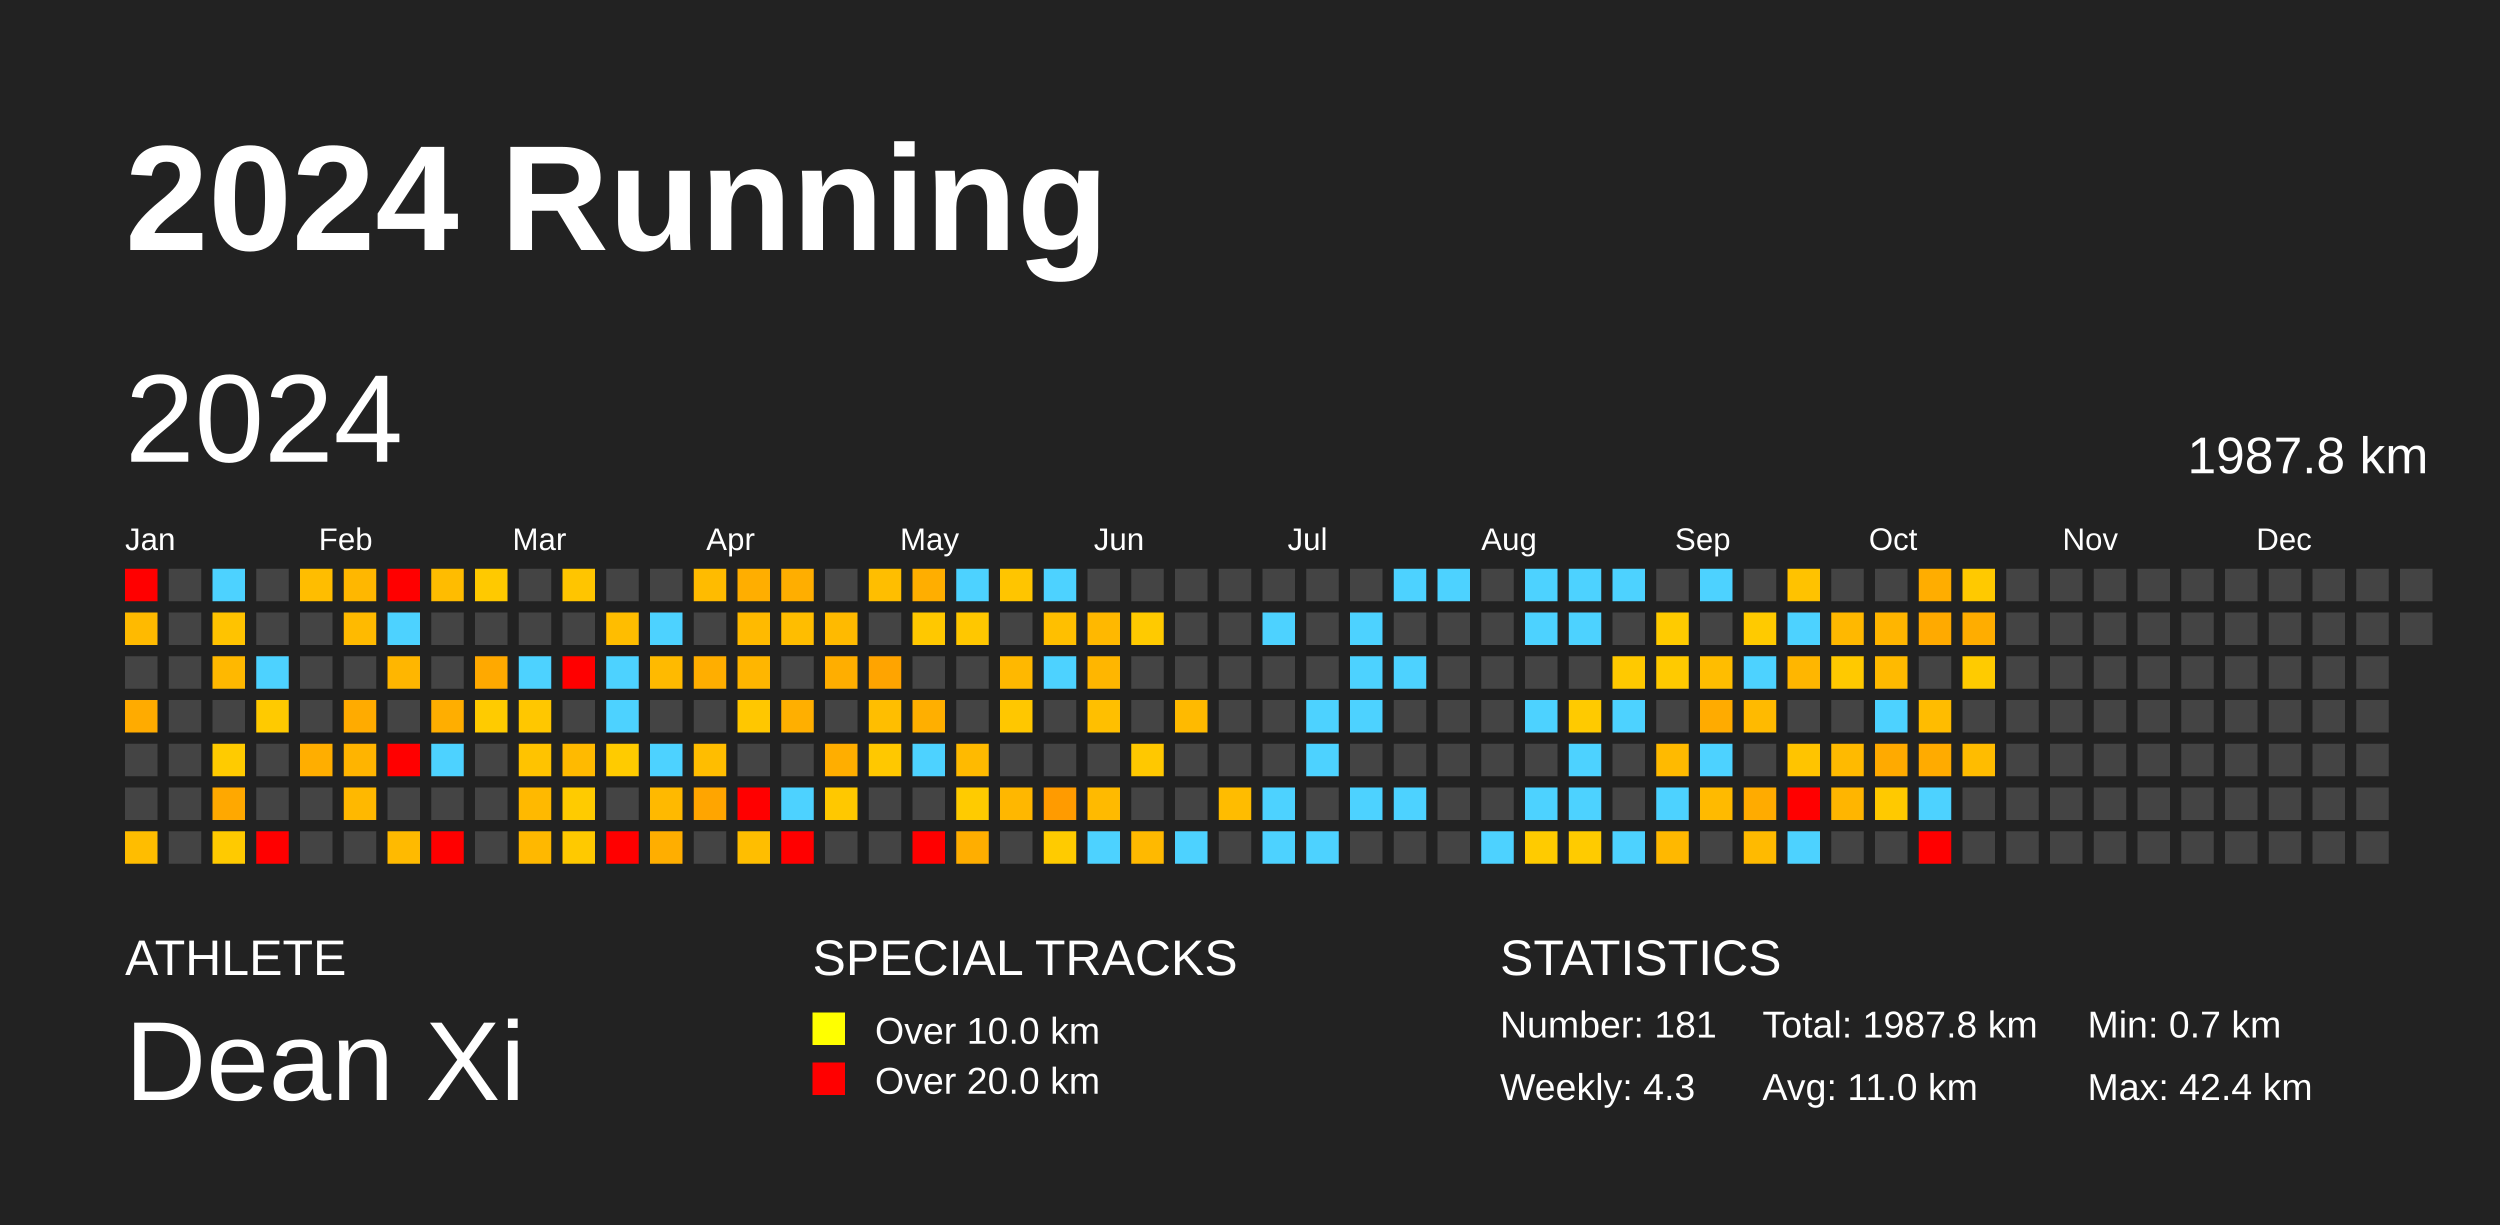
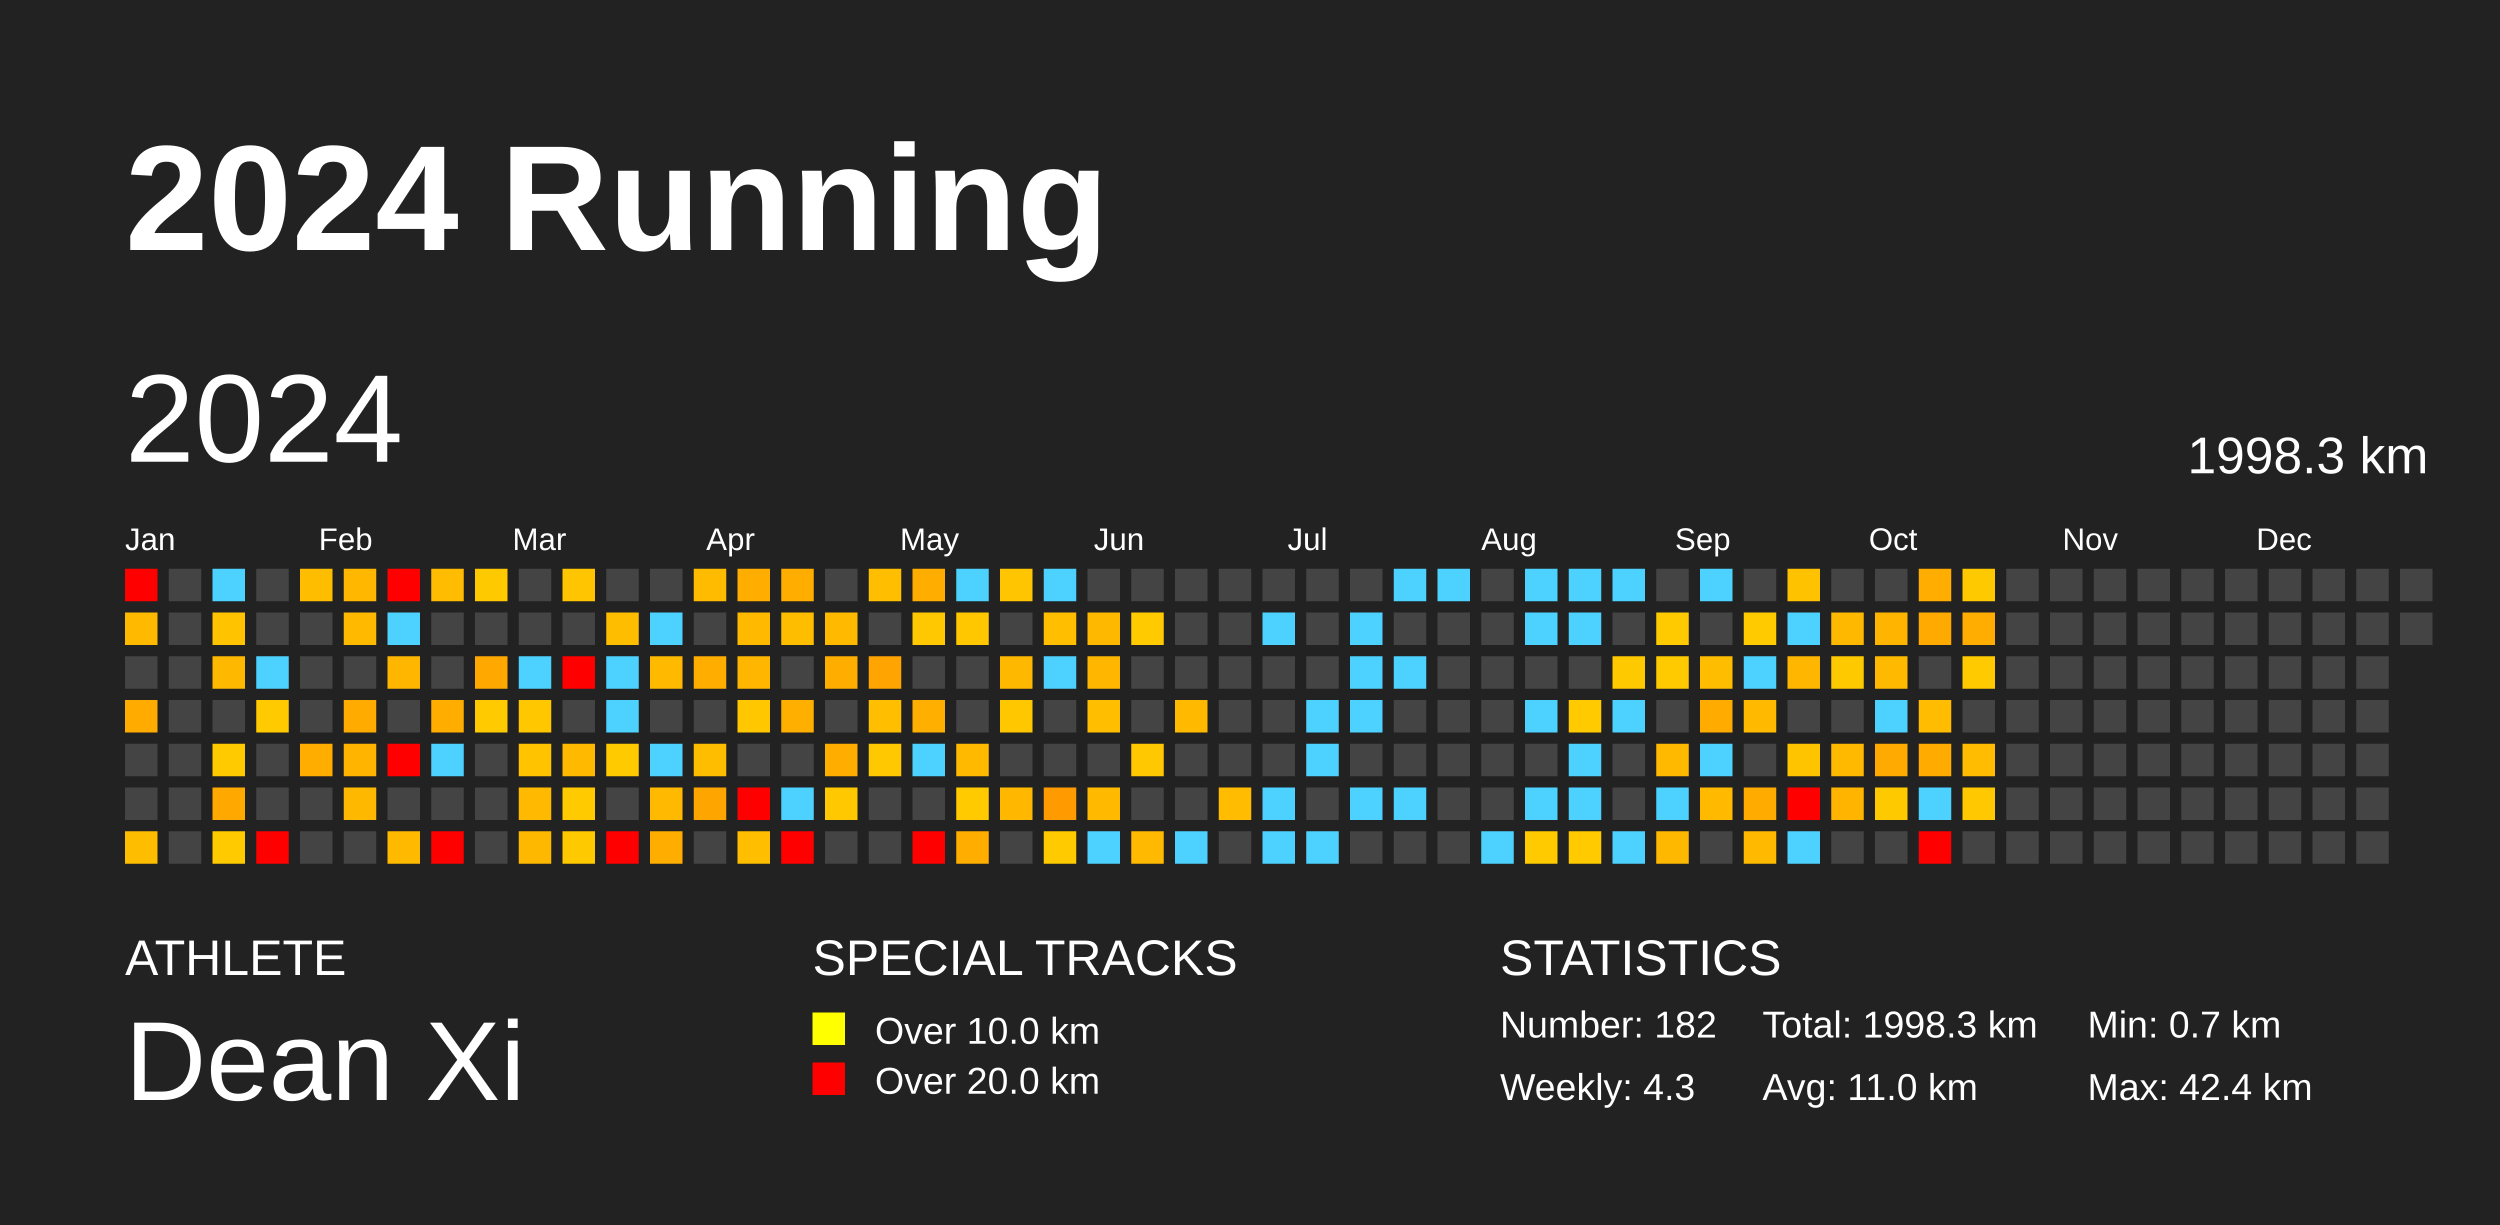
<svg xmlns="http://www.w3.org/2000/svg" baseProfile="full" height="98mm" version="1.1" viewBox="0,0,200,98" width="200mm">
  <defs />
  <rect fill="#222222" height="98" width="200" x="0" y="0" />
  <text fill="#FFFFFF" style="font-size:12px; font-family:Arial; font-weight:bold;" x="10" y="20">2024 Running</text>
  <text fill="#FFFFFF" style="font-size:4px; font-family:Arial" x="10" y="78">ATHLETE</text>
  <text fill="#FFFFFF" style="font-size:9px; font-family:Arial" x="10" y="88">Dean Xi</text>
  <text fill="#FFFFFF" style="font-size:4px; font-family:Arial" x="65" y="78">SPECIAL TRACKS</text>
  <rect fill="yellow" height="2.6" width="2.6" x="65" y="81" />
  <text fill="#FFFFFF" style="font-size:3px; font-family:Arial" x="70" y="83.5">Over 10.0 km</text>
  <rect fill="red" height="2.6" width="2.6" x="65" y="85" />
  <text fill="#FFFFFF" style="font-size:3px; font-family:Arial" x="70" y="87.5">Over 20.0 km</text>
  <text fill="#FFFFFF" style="font-size:4px; font-family:Arial" x="120" y="78">STATISTICS</text>
-   <text fill="#FFFFFF" style="font-size:3px; font-family:Arial" x="120" y="83">Number: 181</text>
+   <text fill="#FFFFFF" style="font-size:3px; font-family:Arial" x="120" y="83">Number: 182</text>
  <text fill="#FFFFFF" style="font-size:3px; font-family:Arial" x="120" y="88">Weekly: 4.3</text>
-   <text fill="#FFFFFF" style="font-size:3px; font-family:Arial" x="141" y="83">Total: 1987.8 km</text>
+   <text fill="#FFFFFF" style="font-size:3px; font-family:Arial" x="141" y="83">Total: 1998.3 km</text>
  <text fill="#FFFFFF" style="font-size:3px; font-family:Arial" x="141" y="88">Avg: 11.0 km</text>
  <text fill="#FFFFFF" style="font-size:3px; font-family:Arial" x="167" y="83">Min: 0.7 km</text>
  <text fill="#FFFFFF" style="font-size:3px; font-family:Arial" x="167" y="88">Max: 42.4 km</text>
  <text dominant-baseline="hanging" fill="#FFFFFF" style="font-size:10.0px; font-family:Arial;" x="10" y="30">2024</text>
-   <text dominant-baseline="hanging" fill="#FFFFFF" style="font-size:4.125px; font-family:Arial;" x="175" y="35">1987.8 km</text>
+   <text dominant-baseline="hanging" fill="#FFFFFF" style="font-size:4.125px; font-family:Arial;" x="175" y="35">1998.3 km</text>
  <text fill="#FFFFFF" style="font-size:2.5px; font-family:Arial" x="10.0" y="44">Jan</text>
  <text fill="#FFFFFF" style="font-size:2.5px; font-family:Arial" x="25.5" y="44">Feb</text>
  <text fill="#FFFFFF" style="font-size:2.5px; font-family:Arial" x="41.0" y="44">Mar</text>
  <text fill="#FFFFFF" style="font-size:2.5px; font-family:Arial" x="56.5" y="44">Apr</text>
  <text fill="#FFFFFF" style="font-size:2.5px; font-family:Arial" x="72.0" y="44">May</text>
  <text fill="#FFFFFF" style="font-size:2.5px; font-family:Arial" x="87.5" y="44">Jun</text>
  <text fill="#FFFFFF" style="font-size:2.5px; font-family:Arial" x="103.0" y="44">Jul</text>
  <text fill="#FFFFFF" style="font-size:2.5px; font-family:Arial" x="118.5" y="44">Aug</text>
  <text fill="#FFFFFF" style="font-size:2.5px; font-family:Arial" x="134.0" y="44">Sep</text>
  <text fill="#FFFFFF" style="font-size:2.5px; font-family:Arial" x="149.5" y="44">Oct</text>
  <text fill="#FFFFFF" style="font-size:2.5px; font-family:Arial" x="165.0" y="44">Nov</text>
  <text fill="#FFFFFF" style="font-size:2.5px; font-family:Arial" x="180.5" y="44">Dec</text>
  <rect fill="red" height="2.6" width="2.6" x="10.0" y="45.5" />
  <rect fill="#ffba00" height="2.6" width="2.6" x="10.0" y="49.0" />
  <rect fill="#444444" height="2.6" width="2.6" x="10.0" y="52.5" />
  <rect fill="#ffab00" height="2.6" width="2.6" x="10.0" y="56.0" />
  <rect fill="#444444" height="2.6" width="2.6" x="10.0" y="59.5" />
  <rect fill="#444444" height="2.6" width="2.6" x="10.0" y="63.0" />
  <rect fill="#ffbd00" height="2.6" width="2.6" x="10.0" y="66.5" />
  <rect fill="#444444" height="2.6" width="2.6" x="13.5" y="45.5" />
  <rect fill="#444444" height="2.6" width="2.6" x="13.5" y="49.0" />
  <rect fill="#444444" height="2.6" width="2.6" x="13.5" y="52.5" />
  <rect fill="#444444" height="2.6" width="2.6" x="13.5" y="56.0" />
  <rect fill="#444444" height="2.6" width="2.6" x="13.5" y="59.5" />
  <rect fill="#444444" height="2.6" width="2.6" x="13.5" y="63.0" />
  <rect fill="#444444" height="2.6" width="2.6" x="13.5" y="66.5" />
  <rect fill="#4dd2ff" height="2.6" width="2.6" x="17.0" y="45.5" />
  <rect fill="#ffc300" height="2.6" width="2.6" x="17.0" y="49.0" />
  <rect fill="#ffb800" height="2.6" width="2.6" x="17.0" y="52.5" />
  <rect fill="#444444" height="2.6" width="2.6" x="17.0" y="56.0" />
  <rect fill="#ffcb00" height="2.6" width="2.6" x="17.0" y="59.5" />
  <rect fill="#ffa800" height="2.6" width="2.6" x="17.0" y="63.0" />
  <rect fill="#ffca00" height="2.6" width="2.6" x="17.0" y="66.5" />
  <rect fill="#444444" height="2.6" width="2.6" x="20.5" y="45.5" />
  <rect fill="#444444" height="2.6" width="2.6" x="20.5" y="49.0" />
  <rect fill="#4dd2ff" height="2.6" width="2.6" x="20.5" y="52.5" />
  <rect fill="#ffca00" height="2.6" width="2.6" x="20.5" y="56.0" />
  <rect fill="#444444" height="2.6" width="2.6" x="20.5" y="59.5" />
  <rect fill="#444444" height="2.6" width="2.6" x="20.5" y="63.0" />
  <rect fill="red" height="2.6" width="2.6" x="20.5" y="66.5" />
  <rect fill="#ffbd00" height="2.6" width="2.6" x="24.0" y="45.5" />
  <rect fill="#444444" height="2.6" width="2.6" x="24.0" y="49.0" />
  <rect fill="#444444" height="2.6" width="2.6" x="24.0" y="52.5" />
  <rect fill="#444444" height="2.6" width="2.6" x="24.0" y="56.0" />
  <rect fill="#ffae00" height="2.6" width="2.6" x="24.0" y="59.5" />
  <rect fill="#444444" height="2.6" width="2.6" x="24.0" y="63.0" />
  <rect fill="#444444" height="2.6" width="2.6" x="24.0" y="66.5" />
  <rect fill="#ffb700" height="2.6" width="2.6" x="27.5" y="45.5" />
  <rect fill="#ffba00" height="2.6" width="2.6" x="27.5" y="49.0" />
  <rect fill="#444444" height="2.6" width="2.6" x="27.5" y="52.5" />
  <rect fill="#ffab00" height="2.6" width="2.6" x="27.5" y="56.0" />
  <rect fill="#ffb400" height="2.6" width="2.6" x="27.5" y="59.5" />
  <rect fill="#ffb800" height="2.6" width="2.6" x="27.5" y="63.0" />
  <rect fill="#444444" height="2.6" width="2.6" x="27.5" y="66.5" />
  <rect fill="red" height="2.6" width="2.6" x="31.0" y="45.5" />
  <rect fill="#4dd2ff" height="2.6" width="2.6" x="31.0" y="49.0" />
  <rect fill="#ffb600" height="2.6" width="2.6" x="31.0" y="52.5" />
  <rect fill="#444444" height="2.6" width="2.6" x="31.0" y="56.0" />
  <rect fill="red" height="2.6" width="2.6" x="31.0" y="59.5" />
  <rect fill="#444444" height="2.6" width="2.6" x="31.0" y="63.0" />
  <rect fill="#ffba00" height="2.6" width="2.6" x="31.0" y="66.5" />
  <rect fill="#ffbc00" height="2.6" width="2.6" x="34.5" y="45.5" />
  <rect fill="#444444" height="2.6" width="2.6" x="34.5" y="49.0" />
  <rect fill="#444444" height="2.6" width="2.6" x="34.5" y="52.5" />
  <rect fill="#ffae00" height="2.6" width="2.6" x="34.5" y="56.0" />
  <rect fill="#4dd2ff" height="2.6" width="2.6" x="34.5" y="59.5" />
  <rect fill="#444444" height="2.6" width="2.6" x="34.5" y="63.0" />
  <rect fill="red" height="2.6" width="2.6" x="34.5" y="66.5" />
  <rect fill="#ffc900" height="2.6" width="2.6" x="38.0" y="45.5" />
  <rect fill="#444444" height="2.6" width="2.6" x="38.0" y="49.0" />
  <rect fill="#ffa900" height="2.6" width="2.6" x="38.0" y="52.5" />
  <rect fill="#ffcb00" height="2.6" width="2.6" x="38.0" y="56.0" />
  <rect fill="#444444" height="2.6" width="2.6" x="38.0" y="59.5" />
  <rect fill="#444444" height="2.6" width="2.6" x="38.0" y="63.0" />
  <rect fill="#444444" height="2.6" width="2.6" x="38.0" y="66.5" />
  <rect fill="#444444" height="2.6" width="2.6" x="41.5" y="45.5" />
  <rect fill="#444444" height="2.6" width="2.6" x="41.5" y="49.0" />
  <rect fill="#4dd2ff" height="2.6" width="2.6" x="41.5" y="52.5" />
  <rect fill="#ffc700" height="2.6" width="2.6" x="41.5" y="56.0" />
  <rect fill="#ffc300" height="2.6" width="2.6" x="41.5" y="59.5" />
  <rect fill="#ffb900" height="2.6" width="2.6" x="41.5" y="63.0" />
  <rect fill="#ffb800" height="2.6" width="2.6" x="41.5" y="66.5" />
  <rect fill="#ffc500" height="2.6" width="2.6" x="45.0" y="45.5" />
  <rect fill="#444444" height="2.6" width="2.6" x="45.0" y="49.0" />
  <rect fill="red" height="2.6" width="2.6" x="45.0" y="52.5" />
  <rect fill="#444444" height="2.6" width="2.6" x="45.0" y="56.0" />
  <rect fill="#ffba00" height="2.6" width="2.6" x="45.0" y="59.5" />
  <rect fill="#ffcb00" height="2.6" width="2.6" x="45.0" y="63.0" />
  <rect fill="#ffc900" height="2.6" width="2.6" x="45.0" y="66.5" />
  <rect fill="#444444" height="2.6" width="2.6" x="48.5" y="45.5" />
  <rect fill="#ffbd00" height="2.6" width="2.6" x="48.5" y="49.0" />
  <rect fill="#4dd2ff" height="2.6" width="2.6" x="48.5" y="52.5" />
  <rect fill="#4dd2ff" height="2.6" width="2.6" x="48.5" y="56.0" />
  <rect fill="#ffcb00" height="2.6" width="2.6" x="48.5" y="59.5" />
  <rect fill="#444444" height="2.6" width="2.6" x="48.5" y="63.0" />
  <rect fill="red" height="2.6" width="2.6" x="48.5" y="66.5" />
  <rect fill="#444444" height="2.6" width="2.6" x="52.0" y="45.5" />
  <rect fill="#4dd2ff" height="2.6" width="2.6" x="52.0" y="49.0" />
  <rect fill="#ffba00" height="2.6" width="2.6" x="52.0" y="52.5" />
  <rect fill="#444444" height="2.6" width="2.6" x="52.0" y="56.0" />
  <rect fill="#4dd2ff" height="2.6" width="2.6" x="52.0" y="59.5" />
  <rect fill="#ffb900" height="2.6" width="2.6" x="52.0" y="63.0" />
  <rect fill="#ffae00" height="2.6" width="2.6" x="52.0" y="66.5" />
  <rect fill="#ffbb00" height="2.6" width="2.6" x="55.5" y="45.5" />
  <rect fill="#444444" height="2.6" width="2.6" x="55.5" y="49.0" />
  <rect fill="#ffae00" height="2.6" width="2.6" x="55.5" y="52.5" />
  <rect fill="#444444" height="2.6" width="2.6" x="55.5" y="56.0" />
  <rect fill="#ffbd00" height="2.6" width="2.6" x="55.5" y="59.5" />
  <rect fill="#ffa500" height="2.6" width="2.6" x="55.5" y="63.0" />
  <rect fill="#444444" height="2.6" width="2.6" x="55.5" y="66.5" />
  <rect fill="#ffae00" height="2.6" width="2.6" x="59.0" y="45.5" />
  <rect fill="#ffba00" height="2.6" width="2.6" x="59.0" y="49.0" />
  <rect fill="#ffb600" height="2.6" width="2.6" x="59.0" y="52.5" />
  <rect fill="#ffc700" height="2.6" width="2.6" x="59.0" y="56.0" />
  <rect fill="#444444" height="2.6" width="2.6" x="59.0" y="59.5" />
  <rect fill="red" height="2.6" width="2.6" x="59.0" y="63.0" />
  <rect fill="#ffbe00" height="2.6" width="2.6" x="59.0" y="66.5" />
  <rect fill="#ffae00" height="2.6" width="2.6" x="62.5" y="45.5" />
  <rect fill="#ffbd00" height="2.6" width="2.6" x="62.5" y="49.0" />
  <rect fill="#444444" height="2.6" width="2.6" x="62.5" y="52.5" />
  <rect fill="#ffaf00" height="2.6" width="2.6" x="62.5" y="56.0" />
  <rect fill="#444444" height="2.6" width="2.6" x="62.5" y="59.5" />
  <rect fill="#4dd2ff" height="2.6" width="2.6" x="62.5" y="63.0" />
  <rect fill="red" height="2.6" width="2.6" x="62.5" y="66.5" />
  <rect fill="#444444" height="2.6" width="2.6" x="66.0" y="45.5" />
  <rect fill="#ffba00" height="2.6" width="2.6" x="66.0" y="49.0" />
  <rect fill="#ffae00" height="2.6" width="2.6" x="66.0" y="52.5" />
  <rect fill="#444444" height="2.6" width="2.6" x="66.0" y="56.0" />
  <rect fill="#ffae00" height="2.6" width="2.6" x="66.0" y="59.5" />
  <rect fill="#ffc800" height="2.6" width="2.6" x="66.0" y="63.0" />
  <rect fill="#444444" height="2.6" width="2.6" x="66.0" y="66.5" />
  <rect fill="#ffbe00" height="2.6" width="2.6" x="69.5" y="45.5" />
  <rect fill="#444444" height="2.6" width="2.6" x="69.5" y="49.0" />
  <rect fill="#ffa400" height="2.6" width="2.6" x="69.5" y="52.5" />
  <rect fill="#ffbe00" height="2.6" width="2.6" x="69.5" y="56.0" />
  <rect fill="#ffc800" height="2.6" width="2.6" x="69.5" y="59.5" />
  <rect fill="#444444" height="2.6" width="2.6" x="69.5" y="63.0" />
  <rect fill="#444444" height="2.6" width="2.6" x="69.5" y="66.5" />
  <rect fill="#ffae00" height="2.6" width="2.6" x="73.0" y="45.5" />
  <rect fill="#ffc800" height="2.6" width="2.6" x="73.0" y="49.0" />
  <rect fill="#444444" height="2.6" width="2.6" x="73.0" y="52.5" />
  <rect fill="#ffaf00" height="2.6" width="2.6" x="73.0" y="56.0" />
  <rect fill="#4dd2ff" height="2.6" width="2.6" x="73.0" y="59.5" />
  <rect fill="#444444" height="2.6" width="2.6" x="73.0" y="63.0" />
  <rect fill="red" height="2.6" width="2.6" x="73.0" y="66.5" />
  <rect fill="#4dd2ff" height="2.6" width="2.6" x="76.5" y="45.5" />
  <rect fill="#ffc700" height="2.6" width="2.6" x="76.5" y="49.0" />
  <rect fill="#444444" height="2.6" width="2.6" x="76.5" y="52.5" />
  <rect fill="#444444" height="2.6" width="2.6" x="76.5" y="56.0" />
  <rect fill="#ffba00" height="2.6" width="2.6" x="76.5" y="59.5" />
  <rect fill="#ffcb00" height="2.6" width="2.6" x="76.5" y="63.0" />
  <rect fill="#ffae00" height="2.6" width="2.6" x="76.5" y="66.5" />
  <rect fill="#ffc500" height="2.6" width="2.6" x="80.0" y="45.5" />
  <rect fill="#444444" height="2.6" width="2.6" x="80.0" y="49.0" />
  <rect fill="#ffb800" height="2.6" width="2.6" x="80.0" y="52.5" />
  <rect fill="#ffc700" height="2.6" width="2.6" x="80.0" y="56.0" />
  <rect fill="#444444" height="2.6" width="2.6" x="80.0" y="59.5" />
  <rect fill="#ffb700" height="2.6" width="2.6" x="80.0" y="63.0" />
  <rect fill="#444444" height="2.6" width="2.6" x="80.0" y="66.5" />
  <rect fill="#4dd2ff" height="2.6" width="2.6" x="83.5" y="45.5" />
  <rect fill="#ffbf00" height="2.6" width="2.6" x="83.5" y="49.0" />
  <rect fill="#4dd2ff" height="2.6" width="2.6" x="83.5" y="52.5" />
  <rect fill="#444444" height="2.6" width="2.6" x="83.5" y="56.0" />
  <rect fill="#444444" height="2.6" width="2.6" x="83.5" y="59.5" />
  <rect fill="#ff9b00" height="2.6" width="2.6" x="83.5" y="63.0" />
  <rect fill="#ffcb00" height="2.6" width="2.6" x="83.5" y="66.5" />
  <rect fill="#444444" height="2.6" width="2.6" x="87.0" y="45.5" />
  <rect fill="#ffb800" height="2.6" width="2.6" x="87.0" y="49.0" />
  <rect fill="#ffb600" height="2.6" width="2.6" x="87.0" y="52.5" />
  <rect fill="#ffbf00" height="2.6" width="2.6" x="87.0" y="56.0" />
  <rect fill="#444444" height="2.6" width="2.6" x="87.0" y="59.5" />
  <rect fill="#ffba00" height="2.6" width="2.6" x="87.0" y="63.0" />
  <rect fill="#4dd2ff" height="2.6" width="2.6" x="87.0" y="66.5" />
  <rect fill="#444444" height="2.6" width="2.6" x="90.5" y="45.5" />
  <rect fill="#ffca00" height="2.6" width="2.6" x="90.5" y="49.0" />
  <rect fill="#444444" height="2.6" width="2.6" x="90.5" y="52.5" />
  <rect fill="#444444" height="2.6" width="2.6" x="90.5" y="56.0" />
  <rect fill="#ffc800" height="2.6" width="2.6" x="90.5" y="59.5" />
  <rect fill="#444444" height="2.6" width="2.6" x="90.5" y="63.0" />
  <rect fill="#ffb900" height="2.6" width="2.6" x="90.5" y="66.5" />
  <rect fill="#444444" height="2.6" width="2.6" x="94.0" y="45.5" />
  <rect fill="#444444" height="2.6" width="2.6" x="94.0" y="49.0" />
  <rect fill="#444444" height="2.6" width="2.6" x="94.0" y="52.5" />
  <rect fill="#ffba00" height="2.6" width="2.6" x="94.0" y="56.0" />
  <rect fill="#444444" height="2.6" width="2.6" x="94.0" y="59.5" />
  <rect fill="#444444" height="2.6" width="2.6" x="94.0" y="63.0" />
  <rect fill="#4dd2ff" height="2.6" width="2.6" x="94.0" y="66.5" />
  <rect fill="#444444" height="2.6" width="2.6" x="97.5" y="45.5" />
  <rect fill="#444444" height="2.6" width="2.6" x="97.5" y="49.0" />
  <rect fill="#444444" height="2.6" width="2.6" x="97.5" y="52.5" />
  <rect fill="#444444" height="2.6" width="2.6" x="97.5" y="56.0" />
  <rect fill="#444444" height="2.6" width="2.6" x="97.5" y="59.5" />
  <rect fill="#ffbc00" height="2.6" width="2.6" x="97.5" y="63.0" />
  <rect fill="#444444" height="2.6" width="2.6" x="97.5" y="66.5" />
  <rect fill="#444444" height="2.6" width="2.6" x="101.0" y="45.5" />
  <rect fill="#4dd2ff" height="2.6" width="2.6" x="101.0" y="49.0" />
  <rect fill="#444444" height="2.6" width="2.6" x="101.0" y="52.5" />
  <rect fill="#444444" height="2.6" width="2.6" x="101.0" y="56.0" />
  <rect fill="#444444" height="2.6" width="2.6" x="101.0" y="59.5" />
  <rect fill="#4dd2ff" height="2.6" width="2.6" x="101.0" y="63.0" />
  <rect fill="#4dd2ff" height="2.6" width="2.6" x="101.0" y="66.5" />
  <rect fill="#444444" height="2.6" width="2.6" x="104.5" y="45.5" />
  <rect fill="#444444" height="2.6" width="2.6" x="104.5" y="49.0" />
  <rect fill="#444444" height="2.6" width="2.6" x="104.5" y="52.5" />
  <rect fill="#4dd2ff" height="2.6" width="2.6" x="104.5" y="56.0" />
  <rect fill="#4dd2ff" height="2.6" width="2.6" x="104.5" y="59.5" />
  <rect fill="#444444" height="2.6" width="2.6" x="104.5" y="63.0" />
  <rect fill="#4dd2ff" height="2.6" width="2.6" x="104.5" y="66.5" />
  <rect fill="#444444" height="2.6" width="2.6" x="108.0" y="45.5" />
  <rect fill="#4dd2ff" height="2.6" width="2.6" x="108.0" y="49.0" />
  <rect fill="#4dd2ff" height="2.6" width="2.6" x="108.0" y="52.5" />
  <rect fill="#4dd2ff" height="2.6" width="2.6" x="108.0" y="56.0" />
  <rect fill="#444444" height="2.6" width="2.6" x="108.0" y="59.5" />
  <rect fill="#4dd2ff" height="2.6" width="2.6" x="108.0" y="63.0" />
  <rect fill="#444444" height="2.6" width="2.6" x="108.0" y="66.5" />
  <rect fill="#4dd2ff" height="2.6" width="2.6" x="111.5" y="45.5" />
  <rect fill="#444444" height="2.6" width="2.6" x="111.5" y="49.0" />
  <rect fill="#4dd2ff" height="2.6" width="2.6" x="111.5" y="52.5" />
  <rect fill="#444444" height="2.6" width="2.6" x="111.5" y="56.0" />
  <rect fill="#444444" height="2.6" width="2.6" x="111.5" y="59.5" />
  <rect fill="#4dd2ff" height="2.6" width="2.6" x="111.5" y="63.0" />
  <rect fill="#444444" height="2.6" width="2.6" x="111.5" y="66.5" />
  <rect fill="#4dd2ff" height="2.6" width="2.6" x="115.0" y="45.5" />
  <rect fill="#444444" height="2.6" width="2.6" x="115.0" y="49.0" />
  <rect fill="#444444" height="2.6" width="2.6" x="115.0" y="52.5" />
  <rect fill="#444444" height="2.6" width="2.6" x="115.0" y="56.0" />
  <rect fill="#444444" height="2.6" width="2.6" x="115.0" y="59.5" />
  <rect fill="#444444" height="2.6" width="2.6" x="115.0" y="63.0" />
  <rect fill="#444444" height="2.6" width="2.6" x="115.0" y="66.5" />
  <rect fill="#444444" height="2.6" width="2.6" x="118.5" y="45.5" />
  <rect fill="#444444" height="2.6" width="2.6" x="118.5" y="49.0" />
  <rect fill="#444444" height="2.6" width="2.6" x="118.5" y="52.5" />
  <rect fill="#444444" height="2.6" width="2.6" x="118.5" y="56.0" />
  <rect fill="#444444" height="2.6" width="2.6" x="118.5" y="59.5" />
  <rect fill="#444444" height="2.6" width="2.6" x="118.5" y="63.0" />
  <rect fill="#4dd2ff" height="2.6" width="2.6" x="118.5" y="66.5" />
  <rect fill="#4dd2ff" height="2.6" width="2.6" x="122.0" y="45.5" />
  <rect fill="#4dd2ff" height="2.6" width="2.6" x="122.0" y="49.0" />
  <rect fill="#444444" height="2.6" width="2.6" x="122.0" y="52.5" />
  <rect fill="#4dd2ff" height="2.6" width="2.6" x="122.0" y="56.0" />
  <rect fill="#444444" height="2.6" width="2.6" x="122.0" y="59.5" />
  <rect fill="#4dd2ff" height="2.6" width="2.6" x="122.0" y="63.0" />
  <rect fill="#ffcb00" height="2.6" width="2.6" x="122.0" y="66.5" />
  <rect fill="#4dd2ff" height="2.6" width="2.6" x="125.5" y="45.5" />
  <rect fill="#4dd2ff" height="2.6" width="2.6" x="125.5" y="49.0" />
  <rect fill="#444444" height="2.6" width="2.6" x="125.5" y="52.5" />
  <rect fill="#ffca00" height="2.6" width="2.6" x="125.5" y="56.0" />
  <rect fill="#4dd2ff" height="2.6" width="2.6" x="125.5" y="59.5" />
  <rect fill="#4dd2ff" height="2.6" width="2.6" x="125.5" y="63.0" />
  <rect fill="#ffcb00" height="2.6" width="2.6" x="125.5" y="66.5" />
  <rect fill="#4dd2ff" height="2.6" width="2.6" x="129.0" y="45.5" />
  <rect fill="#444444" height="2.6" width="2.6" x="129.0" y="49.0" />
  <rect fill="#ffc900" height="2.6" width="2.6" x="129.0" y="52.5" />
  <rect fill="#4dd2ff" height="2.6" width="2.6" x="129.0" y="56.0" />
  <rect fill="#444444" height="2.6" width="2.6" x="129.0" y="59.5" />
  <rect fill="#444444" height="2.6" width="2.6" x="129.0" y="63.0" />
  <rect fill="#4dd2ff" height="2.6" width="2.6" x="129.0" y="66.5" />
  <rect fill="#444444" height="2.6" width="2.6" x="132.5" y="45.5" />
  <rect fill="#ffcb00" height="2.6" width="2.6" x="132.5" y="49.0" />
  <rect fill="#ffca00" height="2.6" width="2.6" x="132.5" y="52.5" />
  <rect fill="#444444" height="2.6" width="2.6" x="132.5" y="56.0" />
  <rect fill="#ffba00" height="2.6" width="2.6" x="132.5" y="59.5" />
  <rect fill="#4dd2ff" height="2.6" width="2.6" x="132.5" y="63.0" />
  <rect fill="#ffb800" height="2.6" width="2.6" x="132.5" y="66.5" />
  <rect fill="#4dd2ff" height="2.6" width="2.6" x="136.0" y="45.5" />
  <rect fill="#444444" height="2.6" width="2.6" x="136.0" y="49.0" />
  <rect fill="#ffbd00" height="2.6" width="2.6" x="136.0" y="52.5" />
  <rect fill="#ffab00" height="2.6" width="2.6" x="136.0" y="56.0" />
  <rect fill="#4dd2ff" height="2.6" width="2.6" x="136.0" y="59.5" />
  <rect fill="#ffba00" height="2.6" width="2.6" x="136.0" y="63.0" />
  <rect fill="#444444" height="2.6" width="2.6" x="136.0" y="66.5" />
  <rect fill="#444444" height="2.6" width="2.6" x="139.5" y="45.5" />
  <rect fill="#ffca00" height="2.6" width="2.6" x="139.5" y="49.0" />
  <rect fill="#4dd2ff" height="2.6" width="2.6" x="139.5" y="52.5" />
  <rect fill="#ffba00" height="2.6" width="2.6" x="139.5" y="56.0" />
  <rect fill="#444444" height="2.6" width="2.6" x="139.5" y="59.5" />
  <rect fill="#ffab00" height="2.6" width="2.6" x="139.5" y="63.0" />
  <rect fill="#ffba00" height="2.6" width="2.6" x="139.5" y="66.5" />
  <rect fill="#ffc200" height="2.6" width="2.6" x="143.0" y="45.5" />
  <rect fill="#4dd2ff" height="2.6" width="2.6" x="143.0" y="49.0" />
  <rect fill="#ffb600" height="2.6" width="2.6" x="143.0" y="52.5" />
  <rect fill="#444444" height="2.6" width="2.6" x="143.0" y="56.0" />
  <rect fill="#ffc400" height="2.6" width="2.6" x="143.0" y="59.5" />
  <rect fill="red" height="2.6" width="2.6" x="143.0" y="63.0" />
  <rect fill="#4dd2ff" height="2.6" width="2.6" x="143.0" y="66.5" />
  <rect fill="#444444" height="2.6" width="2.6" x="146.5" y="45.5" />
  <rect fill="#ffb800" height="2.6" width="2.6" x="146.5" y="49.0" />
  <rect fill="#ffc900" height="2.6" width="2.6" x="146.5" y="52.5" />
  <rect fill="#444444" height="2.6" width="2.6" x="146.5" y="56.0" />
  <rect fill="#ffba00" height="2.6" width="2.6" x="146.5" y="59.5" />
  <rect fill="#ffb500" height="2.6" width="2.6" x="146.5" y="63.0" />
  <rect fill="#444444" height="2.6" width="2.6" x="146.5" y="66.5" />
  <rect fill="#444444" height="2.6" width="2.6" x="150.0" y="45.5" />
  <rect fill="#ffb500" height="2.6" width="2.6" x="150.0" y="49.0" />
  <rect fill="#ffba00" height="2.6" width="2.6" x="150.0" y="52.5" />
  <rect fill="#4dd2ff" height="2.6" width="2.6" x="150.0" y="56.0" />
  <rect fill="#ffaa00" height="2.6" width="2.6" x="150.0" y="59.5" />
  <rect fill="#ffc900" height="2.6" width="2.6" x="150.0" y="63.0" />
  <rect fill="#444444" height="2.6" width="2.6" x="150.0" y="66.5" />
  <rect fill="#ffad00" height="2.6" width="2.6" x="153.5" y="45.5" />
  <rect fill="#ffaa00" height="2.6" width="2.6" x="153.5" y="49.0" />
  <rect fill="#444444" height="2.6" width="2.6" x="153.5" y="52.5" />
  <rect fill="#ffbc00" height="2.6" width="2.6" x="153.5" y="56.0" />
  <rect fill="#ffab00" height="2.6" width="2.6" x="153.5" y="59.5" />
  <rect fill="#4dd2ff" height="2.6" width="2.6" x="153.5" y="63.0" />
  <rect fill="red" height="2.6" width="2.6" x="153.5" y="66.5" />
  <rect fill="#ffc900" height="2.6" width="2.6" x="157.0" y="45.5" />
  <rect fill="#ffad00" height="2.6" width="2.6" x="157.0" y="49.0" />
  <rect fill="#ffcb00" height="2.6" width="2.6" x="157.0" y="52.5" />
  <rect fill="#444444" height="2.6" width="2.6" x="157.0" y="56.0" />
  <rect fill="#ffbc00" height="2.6" width="2.6" x="157.0" y="59.5" />
-   <rect fill="#444444" height="2.6" width="2.6" x="157.0" y="63.0" />
+   <rect fill="#ffc800" height="2.6" width="2.6" x="157.0" y="63.0" />
  <rect fill="#444444" height="2.6" width="2.6" x="157.0" y="66.5" />
  <rect fill="#444444" height="2.6" width="2.6" x="160.5" y="45.5" />
  <rect fill="#444444" height="2.6" width="2.6" x="160.5" y="49.0" />
  <rect fill="#444444" height="2.6" width="2.6" x="160.5" y="52.5" />
  <rect fill="#444444" height="2.6" width="2.6" x="160.5" y="56.0" />
  <rect fill="#444444" height="2.6" width="2.6" x="160.5" y="59.5" />
  <rect fill="#444444" height="2.6" width="2.6" x="160.5" y="63.0" />
  <rect fill="#444444" height="2.6" width="2.6" x="160.5" y="66.5" />
  <rect fill="#444444" height="2.6" width="2.6" x="164.0" y="45.5" />
  <rect fill="#444444" height="2.6" width="2.6" x="164.0" y="49.0" />
  <rect fill="#444444" height="2.6" width="2.6" x="164.0" y="52.5" />
  <rect fill="#444444" height="2.6" width="2.6" x="164.0" y="56.0" />
  <rect fill="#444444" height="2.6" width="2.6" x="164.0" y="59.5" />
  <rect fill="#444444" height="2.6" width="2.6" x="164.0" y="63.0" />
  <rect fill="#444444" height="2.6" width="2.6" x="164.0" y="66.5" />
  <rect fill="#444444" height="2.6" width="2.6" x="167.5" y="45.5" />
  <rect fill="#444444" height="2.6" width="2.6" x="167.5" y="49.0" />
  <rect fill="#444444" height="2.6" width="2.6" x="167.5" y="52.5" />
  <rect fill="#444444" height="2.6" width="2.6" x="167.5" y="56.0" />
  <rect fill="#444444" height="2.6" width="2.6" x="167.5" y="59.5" />
  <rect fill="#444444" height="2.6" width="2.6" x="167.5" y="63.0" />
  <rect fill="#444444" height="2.6" width="2.6" x="167.5" y="66.5" />
  <rect fill="#444444" height="2.6" width="2.6" x="171.0" y="45.5" />
  <rect fill="#444444" height="2.6" width="2.6" x="171.0" y="49.0" />
  <rect fill="#444444" height="2.6" width="2.6" x="171.0" y="52.5" />
  <rect fill="#444444" height="2.6" width="2.6" x="171.0" y="56.0" />
  <rect fill="#444444" height="2.6" width="2.6" x="171.0" y="59.5" />
  <rect fill="#444444" height="2.6" width="2.6" x="171.0" y="63.0" />
  <rect fill="#444444" height="2.6" width="2.6" x="171.0" y="66.5" />
  <rect fill="#444444" height="2.6" width="2.6" x="174.5" y="45.5" />
  <rect fill="#444444" height="2.6" width="2.6" x="174.5" y="49.0" />
  <rect fill="#444444" height="2.6" width="2.6" x="174.5" y="52.5" />
  <rect fill="#444444" height="2.6" width="2.6" x="174.5" y="56.0" />
  <rect fill="#444444" height="2.6" width="2.6" x="174.5" y="59.5" />
  <rect fill="#444444" height="2.6" width="2.6" x="174.5" y="63.0" />
  <rect fill="#444444" height="2.6" width="2.6" x="174.5" y="66.5" />
  <rect fill="#444444" height="2.6" width="2.6" x="178.0" y="45.5" />
  <rect fill="#444444" height="2.6" width="2.6" x="178.0" y="49.0" />
  <rect fill="#444444" height="2.6" width="2.6" x="178.0" y="52.5" />
  <rect fill="#444444" height="2.6" width="2.6" x="178.0" y="56.0" />
  <rect fill="#444444" height="2.6" width="2.6" x="178.0" y="59.5" />
  <rect fill="#444444" height="2.6" width="2.6" x="178.0" y="63.0" />
  <rect fill="#444444" height="2.6" width="2.6" x="178.0" y="66.5" />
  <rect fill="#444444" height="2.6" width="2.6" x="181.5" y="45.5" />
  <rect fill="#444444" height="2.6" width="2.6" x="181.5" y="49.0" />
  <rect fill="#444444" height="2.6" width="2.6" x="181.5" y="52.5" />
  <rect fill="#444444" height="2.6" width="2.6" x="181.5" y="56.0" />
  <rect fill="#444444" height="2.6" width="2.6" x="181.5" y="59.5" />
  <rect fill="#444444" height="2.6" width="2.6" x="181.5" y="63.0" />
  <rect fill="#444444" height="2.6" width="2.6" x="181.5" y="66.5" />
  <rect fill="#444444" height="2.6" width="2.6" x="185.0" y="45.5" />
  <rect fill="#444444" height="2.6" width="2.6" x="185.0" y="49.0" />
  <rect fill="#444444" height="2.6" width="2.6" x="185.0" y="52.5" />
  <rect fill="#444444" height="2.6" width="2.6" x="185.0" y="56.0" />
  <rect fill="#444444" height="2.6" width="2.6" x="185.0" y="59.5" />
  <rect fill="#444444" height="2.6" width="2.6" x="185.0" y="63.0" />
  <rect fill="#444444" height="2.6" width="2.6" x="185.0" y="66.5" />
  <rect fill="#444444" height="2.6" width="2.6" x="188.5" y="45.5" />
  <rect fill="#444444" height="2.6" width="2.6" x="188.5" y="49.0" />
  <rect fill="#444444" height="2.6" width="2.6" x="188.5" y="52.5" />
  <rect fill="#444444" height="2.6" width="2.6" x="188.5" y="56.0" />
  <rect fill="#444444" height="2.6" width="2.6" x="188.5" y="59.5" />
  <rect fill="#444444" height="2.6" width="2.6" x="188.5" y="63.0" />
  <rect fill="#444444" height="2.6" width="2.6" x="188.5" y="66.5" />
  <rect fill="#444444" height="2.6" width="2.6" x="192.0" y="45.5" />
  <rect fill="#444444" height="2.6" width="2.6" x="192.0" y="49.0" />
</svg>
